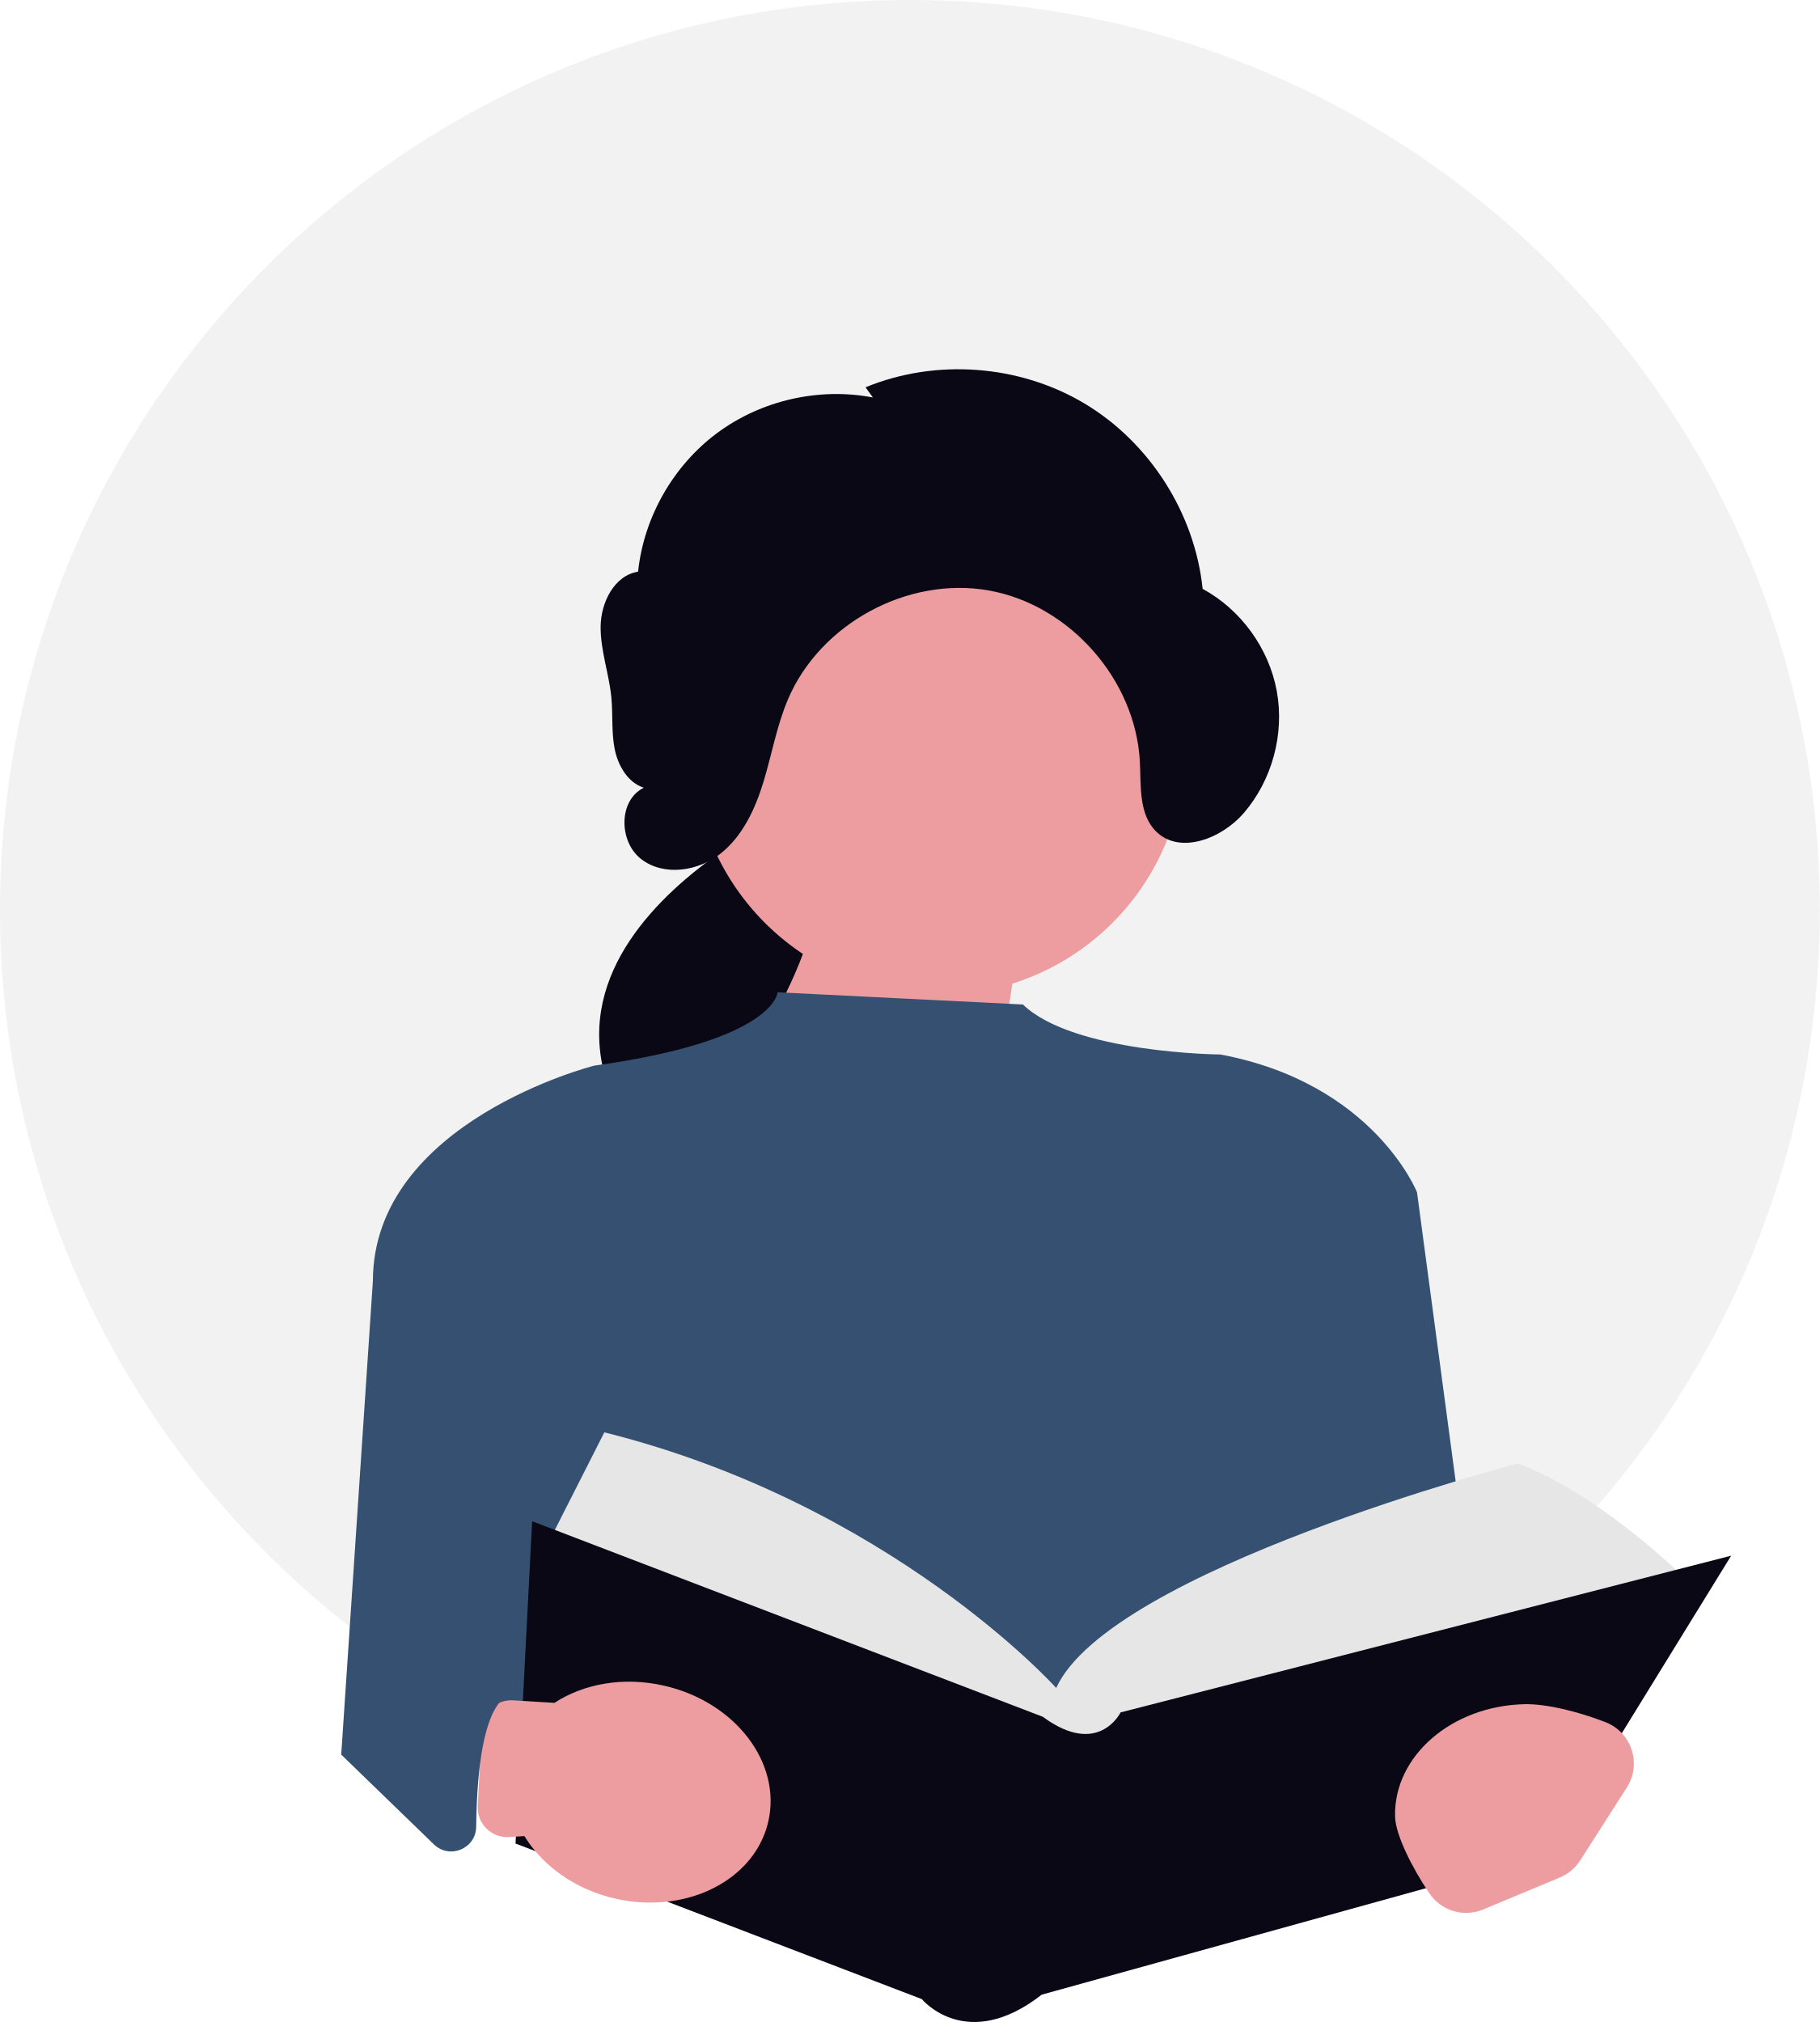
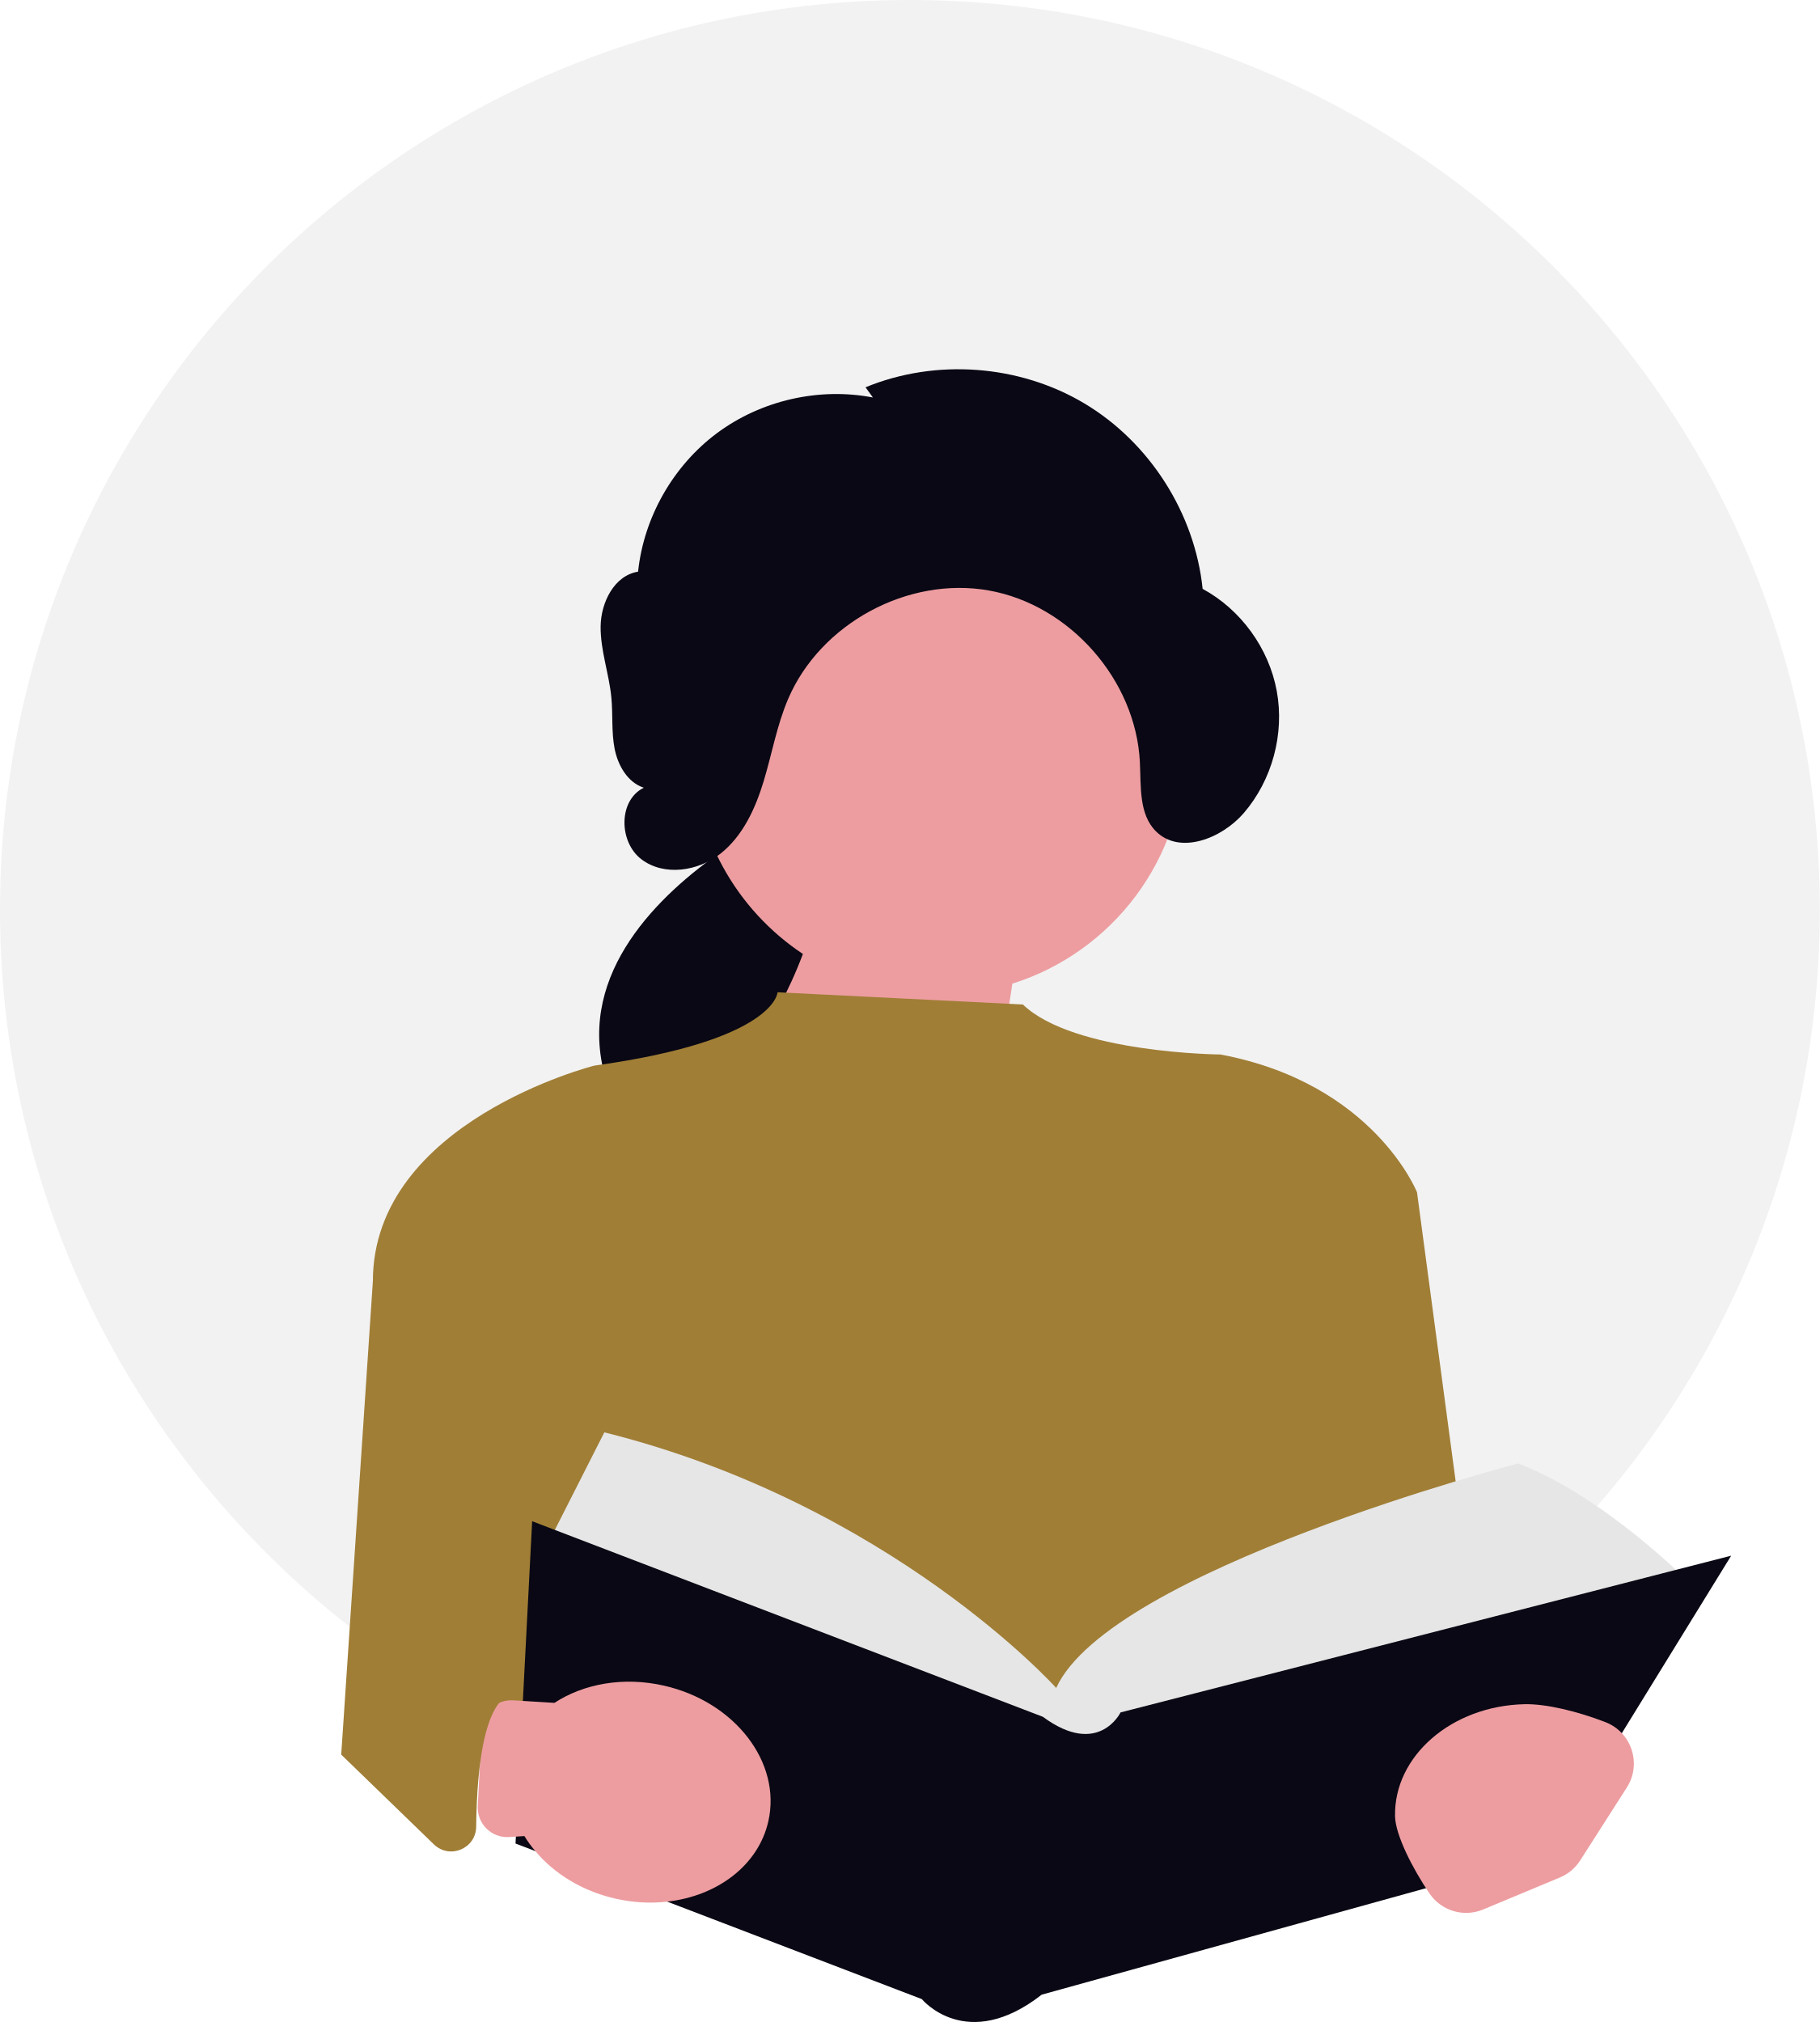
<svg xmlns="http://www.w3.org/2000/svg" width="709.786" height="788.736" viewBox="0 0 709.786 788.736" role="img" artist="Katerina Limpitsouni" source="https://undraw.co/">
  <circle cx="354.893" cy="354.893" r="354.893" fill="#f2f2f2" />
  <path d="M311.65,314.777s-139.55,60.752-45.222,150.978,116.481-91.636,116.481-91.636l-71.259-59.342Z" fill="#090814" />
  <path d="M270.205,292.077c0-53.025,42.939-96.011,95.906-96.011,52.968,0,95.907,42.986,95.907,96.011,0,43.004-28.244,79.399-67.173,91.622l-18.54,122.663-94.516-78.849s20.418-26.036,31.368-55.394c-25.88-17.194-42.952-46.617-42.952-80.042Z" fill="#ed9da0" />
-   <path d="M398.962,391.83l-95.697-4.768s-.593,18.824-71.448,28.61c0,0-86.318,21.779-86.381,84.057l-12.348,184.707,449.041.867-29.445-220.214s-16.832-42.515-76.644-53.753c0,0-57.319-.466-77.077-19.507Z" fill="#355070" />
+   <path d="M398.962,391.83l-95.697-4.768s-.593,18.824-71.448,28.61c0,0-86.318,21.779-86.381,84.057l-12.348,184.707,449.041.867-29.445-220.214s-16.832-42.515-76.644-53.753c0,0-57.319-.466-77.077-19.507Z" fill="#A07E36" />
  <path d="M411.952,658.427s-64.464-71.775-176.239-99.703l-22.646,44.649,204.7,86.015,240.947-72.197s-33.011-33.574-66.626-46.329c0,0-159.079,41.583-180.136,87.565Z" fill="#e6e6e6" />
  <path d="M675.218,606.837l-43.258,70.226-28.586,46.388-45.987,12.758-151.075,41.862c-29.384,22.94-46.766,1.736-46.766,1.736l-99.3-38.019-51.462-19.722-7.716-2.946.195-3.648,2.825-54.873,3.468-67.202,199.205,76.292c21.707,16.015,30.3-1.717,30.3-1.717l238.156-61.135Z" fill="#090814" />
  <path d="M634.529,697.243l-18.204,28.474c-1.898,2.969-4.657,5.287-7.908,6.643l-29.928,12.483c-7.579,3.161-16.334.559-20.945-6.242-6.707-9.893-13.256-22.838-13.427-30.055-.526-23.526,22.058-43.13,50.449-43.774,8.51-.205,20.863,2.841,31.574,6.978,10.223,3.949,14.295,16.253,8.388,25.492Z" fill="#ed9da0" />
  <path d="M299.687,710.42c-3.897,17.264-19.954,29.183-39.44,31.367-6.43.741-13.231.41-20.109-1.151-13.055-2.946-24.006-9.773-31.352-18.571-1.597-1.873-3.021-3.823-4.248-5.852l-5.955.382c-6.874.441-12.595-5.216-12.241-12.102l1.561-30.316c.33-6.404,5.814-11.308,12.207-10.917l16.14.987c11.34-7.413,26.812-10.319,42.654-6.73,27.709,6.262,45.968,29.943,40.784,52.903Z" fill="#ed9da0" />
-   <path d="M133.088,684.436l36.144,35.014c6.134,5.942,16.404,1.67,16.493-6.875.244-23.379,3.288-55.381,18.364-51.977l-63.439-12.246-7.562,36.083Z" fill="#355070" />
+   <path d="M133.088,684.436l36.144,35.014c6.134,5.942,16.404,1.67,16.493-6.875.244-23.379,3.288-55.381,18.364-51.977l-63.439-12.246-7.562,36.083Z" fill="#A07E36" />
  <path d="M340.462,155.051c-20.972-4.043-43.546,1.099-60.706,13.829-17.16,12.73-28.644,32.854-30.884,54.116-9.259,1.474-14.501,11.967-14.605,21.352-.105,9.385,3.304,18.453,4.191,27.796.629,6.625-.013,13.372,1.262,19.904,1.275,6.531,5.07,13.171,11.392,15.228-9.995,4.878-9.81,21.142-.966,27.89,8.844,6.748,22.182,4.719,30.896-2.195,8.714-6.915,13.587-17.587,16.812-28.24s5.138-21.744,9.5-31.984c12.57-29.514,46.799-48.042,78.351-42.412,31.552,5.63,57.278,34.858,58.887,66.901.477,9.504-.459,20.384,6.298,27.078,9.318,9.231,25.692,2.775,34.24-7.175,11.061-12.875,15.922-30.861,12.854-47.564-3.068-16.702-14.002-31.781-28.915-39.874-3.048-29.48-20.643-57.097-46.058-72.296-25.416-15.199-58.047-17.616-85.421-6.329" fill="#090814" />
</svg>
